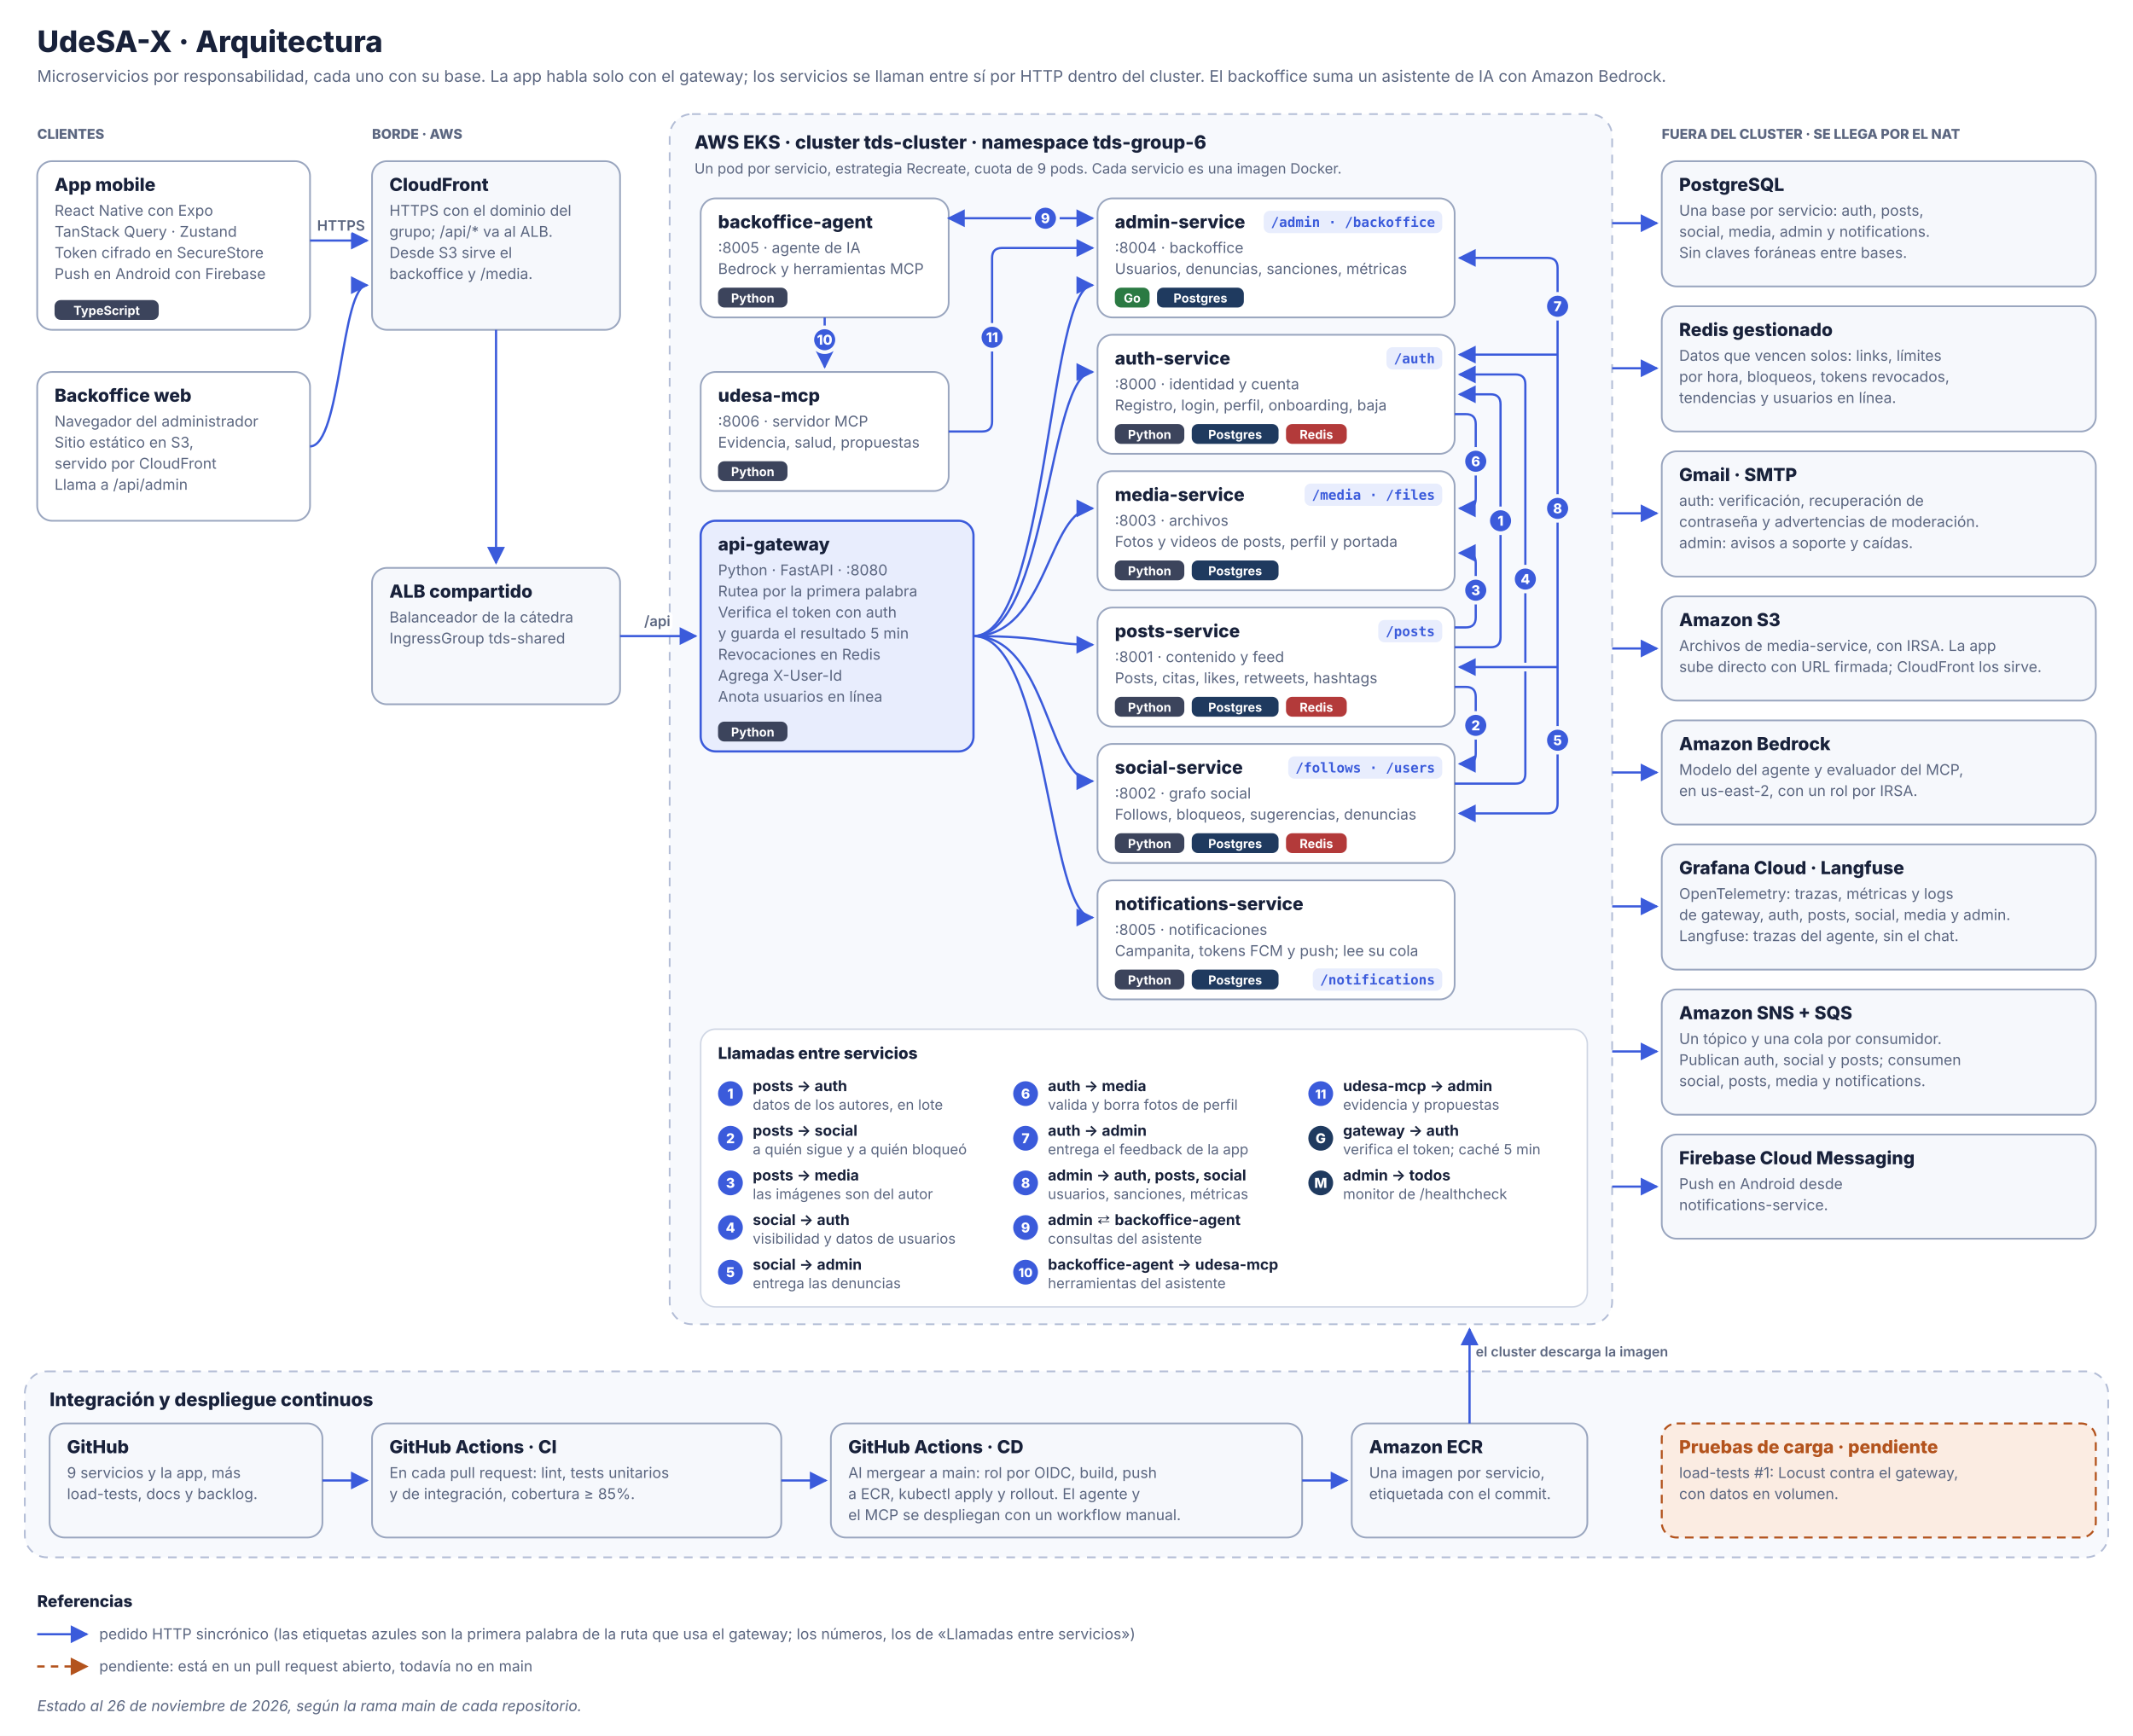
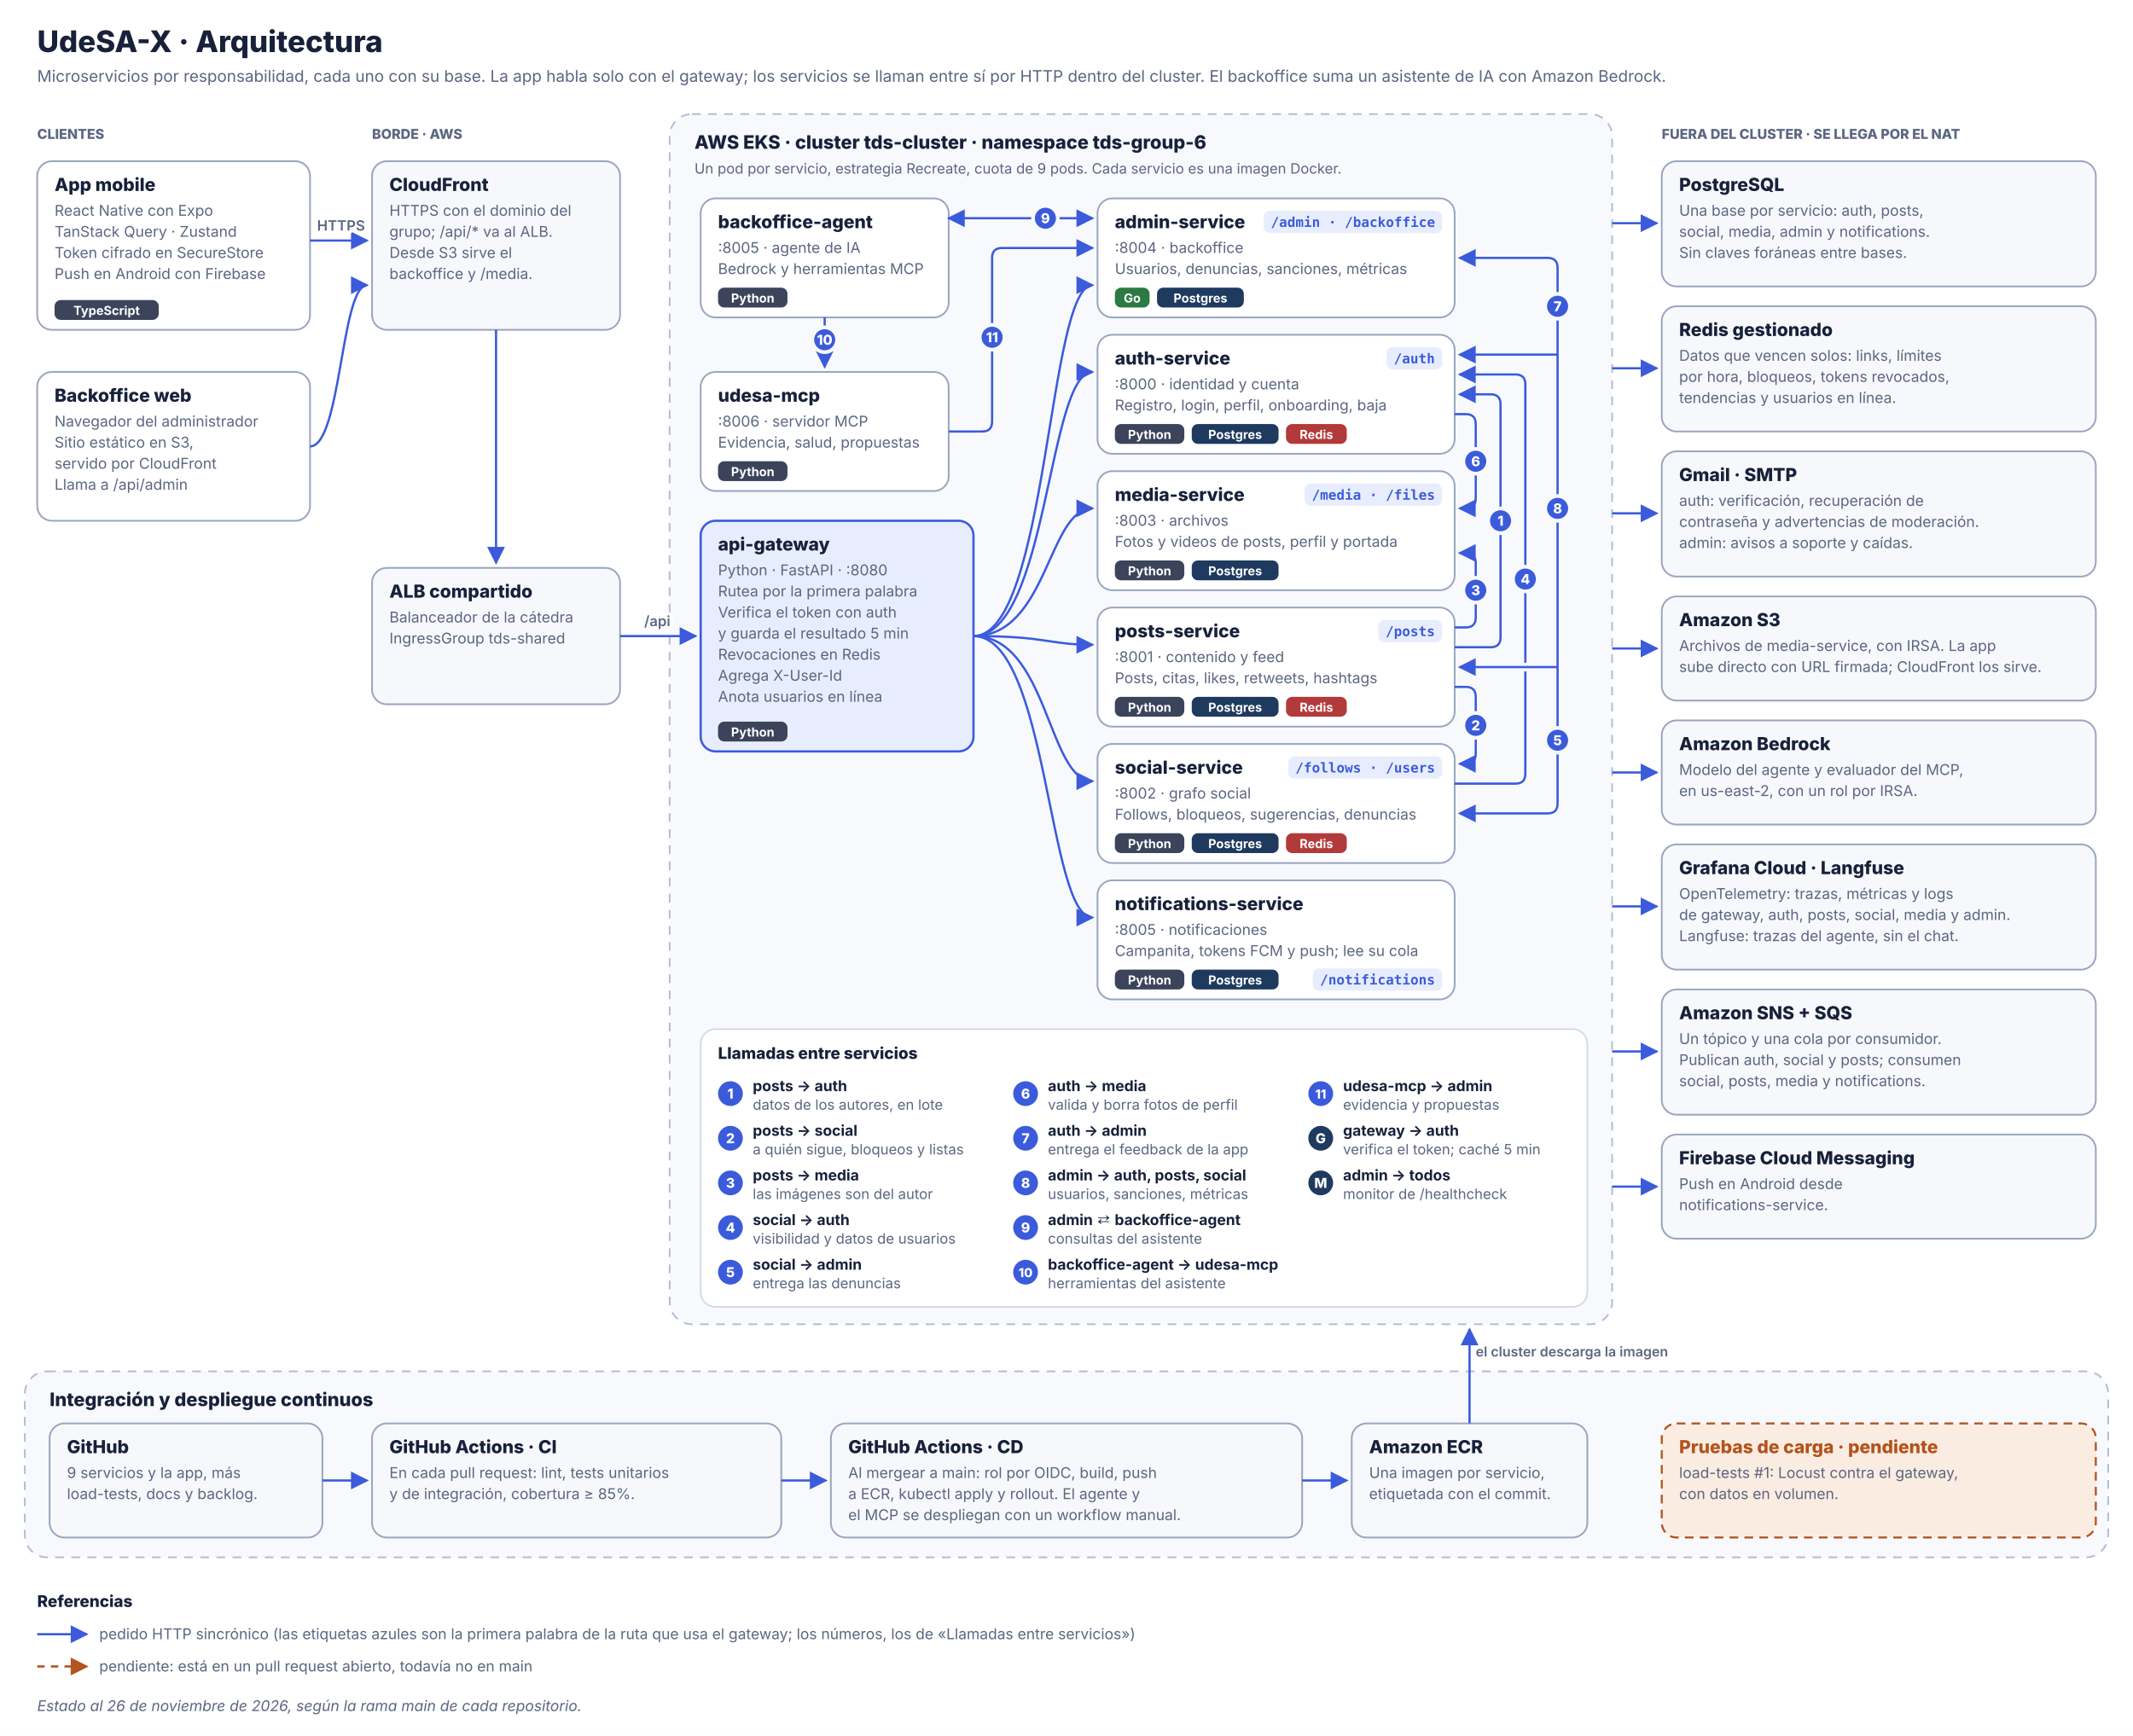
<svg xmlns="http://www.w3.org/2000/svg" viewBox="0 0 1720 1400" width="1720" height="1400">
  <rect width="1720" height="1400" fill="#fff" />
  <defs>
    <marker id="a" viewBox="0 0 10 10" refX="9" refY="5" markerWidth="8" markerHeight="8" orient="auto-start-reverse">
      <path d="M0,0 L10,5 L0,10 z" fill="#3b5bdb" />
    </marker>
    <marker id="aw" viewBox="0 0 10 10" refX="9" refY="5" markerWidth="8" markerHeight="8" orient="auto-start-reverse">
      <path d="M0,0 L10,5 L0,10 z" fill="#b3531d" />
    </marker>
  </defs>
  <text x="30" y="42" font-family="Inter, Segoe UI, Helvetica, Arial, sans-serif" font-size="24" fill="#18213a" font-weight="800" text-anchor="start">UdeSA-X · Arquitectura</text>
  <text x="30" y="66" font-family="Inter, Segoe UI, Helvetica, Arial, sans-serif" font-size="13" fill="#5b6680" font-weight="400" text-anchor="start">Microservicios por responsabilidad, cada uno con su base. La app habla solo con el gateway; los servicios se llaman entre sí por HTTP dentro del cluster. El backoffice suma un asistente de IA con Amazon Bedrock.</text>
  <text x="30" y="112" font-family="Inter, Segoe UI, Helvetica, Arial, sans-serif" font-size="11" fill="#5b6680" font-weight="800" text-anchor="start">CLIENTES</text>
  <rect x="30" y="130" width="220" height="136" rx="12" fill="#fff" stroke="#9aa6bf" stroke-width="1.4" />
  <text x="44" y="154" font-family="Inter, Segoe UI, Helvetica, Arial, sans-serif" font-size="14.5" fill="#18213a" font-weight="800" text-anchor="start">App mobile</text>
  <text x="44" y="174" font-family="Inter, Segoe UI, Helvetica, Arial, sans-serif" font-size="12" fill="#5b6680" font-weight="400" text-anchor="start">React Native con Expo</text>
  <text x="44" y="191" font-family="Inter, Segoe UI, Helvetica, Arial, sans-serif" font-size="12" fill="#5b6680" font-weight="400" text-anchor="start">TanStack Query · Zustand</text>
  <text x="44" y="208" font-family="Inter, Segoe UI, Helvetica, Arial, sans-serif" font-size="12" fill="#5b6680" font-weight="400" text-anchor="start">Token cifrado en SecureStore</text>
  <text x="44" y="225" font-family="Inter, Segoe UI, Helvetica, Arial, sans-serif" font-size="12" fill="#5b6680" font-weight="400" text-anchor="start">Push en Android con Firebase</text>
  <rect x="44" y="242" width="84" height="16" rx="5" fill="#3c445c" />
  <text x="86" y="254" font-family="Inter, Segoe UI, Helvetica, Arial, sans-serif" font-size="10" fill="#fff" font-weight="700" text-anchor="middle">TypeScript</text>
  <rect x="30" y="300" width="220" height="120" rx="12" fill="#fff" stroke="#9aa6bf" stroke-width="1.4" />
  <text x="44" y="324" font-family="Inter, Segoe UI, Helvetica, Arial, sans-serif" font-size="14.5" fill="#18213a" font-weight="800" text-anchor="start">Backoffice web</text>
  <text x="44" y="344" font-family="Inter, Segoe UI, Helvetica, Arial, sans-serif" font-size="12" fill="#5b6680" font-weight="400" text-anchor="start">Navegador del administrador</text>
  <text x="44" y="361" font-family="Inter, Segoe UI, Helvetica, Arial, sans-serif" font-size="12" fill="#5b6680" font-weight="400" text-anchor="start">Sitio estático en S3,</text>
  <text x="44" y="378" font-family="Inter, Segoe UI, Helvetica, Arial, sans-serif" font-size="12" fill="#5b6680" font-weight="400" text-anchor="start">servido por CloudFront</text>
  <text x="44" y="395" font-family="Inter, Segoe UI, Helvetica, Arial, sans-serif" font-size="12" fill="#5b6680" font-weight="400" text-anchor="start">Llama a /api/admin</text>
  <text x="300" y="112" font-family="Inter, Segoe UI, Helvetica, Arial, sans-serif" font-size="11" fill="#5b6680" font-weight="800" text-anchor="start">BORDE · AWS</text>
  <rect x="300" y="130" width="200" height="136" rx="12" fill="#f6f8fc" stroke="#9aa6bf" stroke-width="1.4" />
  <text x="314" y="154" font-family="Inter, Segoe UI, Helvetica, Arial, sans-serif" font-size="14.5" fill="#18213a" font-weight="800" text-anchor="start">CloudFront</text>
  <text x="314" y="174" font-family="Inter, Segoe UI, Helvetica, Arial, sans-serif" font-size="12" fill="#5b6680" font-weight="400" text-anchor="start">HTTPS con el dominio del</text>
  <text x="314" y="191" font-family="Inter, Segoe UI, Helvetica, Arial, sans-serif" font-size="12" fill="#5b6680" font-weight="400" text-anchor="start">grupo; /api/* va al ALB.</text>
  <text x="314" y="208" font-family="Inter, Segoe UI, Helvetica, Arial, sans-serif" font-size="12" fill="#5b6680" font-weight="400" text-anchor="start">Desde S3 sirve el</text>
  <text x="314" y="225" font-family="Inter, Segoe UI, Helvetica, Arial, sans-serif" font-size="12" fill="#5b6680" font-weight="400" text-anchor="start">backoffice y /media.</text>
  <rect x="300" y="458" width="200" height="110" rx="12" fill="#f6f8fc" stroke="#9aa6bf" stroke-width="1.4" />
  <text x="314" y="482" font-family="Inter, Segoe UI, Helvetica, Arial, sans-serif" font-size="14.5" fill="#18213a" font-weight="800" text-anchor="start">ALB compartido</text>
  <text x="314" y="502" font-family="Inter, Segoe UI, Helvetica, Arial, sans-serif" font-size="12" fill="#5b6680" font-weight="400" text-anchor="start">Balanceador de la cátedra</text>
  <text x="314" y="519" font-family="Inter, Segoe UI, Helvetica, Arial, sans-serif" font-size="12" fill="#5b6680" font-weight="400" text-anchor="start">IngressGroup tds-shared</text>
  <path d="M250,194 L296,194" fill="none" stroke="#3b5bdb" stroke-width="1.8" marker-end="url(#a)" />
  <text x="275" y="186" font-family="Inter, Segoe UI, Helvetica, Arial, sans-serif" font-size="11.5" fill="#5b6680" font-weight="600" text-anchor="middle" paint-order="stroke" stroke="#ffffff" stroke-width="5" stroke-linejoin="round">HTTPS</text>
  <path d="M250,360 C275,360 275,230 296,230" fill="none" stroke="#3b5bdb" stroke-width="1.8" marker-end="url(#a)" />
  <path d="M400,266 L400,454" fill="none" stroke="#3b5bdb" stroke-width="1.8" marker-end="url(#a)" />
  <rect x="540" y="92" width="760" height="976" rx="18" fill="#f7f9fd" stroke="#b3bdd6" stroke-width="1.4" stroke-dasharray="7 6" />
  <text x="560" y="120" font-family="Inter, Segoe UI, Helvetica, Arial, sans-serif" font-size="15" fill="#18213a" font-weight="800" text-anchor="start">AWS EKS · cluster tds-cluster · namespace tds-group-6</text>
  <text x="560" y="140" font-family="Inter, Segoe UI, Helvetica, Arial, sans-serif" font-size="11.5" fill="#5b6680" font-weight="400" text-anchor="start">Un pod por servicio, estrategia Recreate, cuota de 9 pods. Cada servicio es una imagen Docker.</text>
  <rect x="565" y="160" width="200" height="96" rx="12" fill="#fff" stroke="#9aa6bf" stroke-width="1.4" />
  <text x="579" y="184" font-family="Inter, Segoe UI, Helvetica, Arial, sans-serif" font-size="14.5" fill="#18213a" font-weight="800" text-anchor="start">backoffice-agent</text>
  <text x="579" y="204" font-family="Inter, Segoe UI, Helvetica, Arial, sans-serif" font-size="12" fill="#5b6680" font-weight="400" text-anchor="start">:8005 · agente de IA</text>
  <text x="579" y="221" font-family="Inter, Segoe UI, Helvetica, Arial, sans-serif" font-size="12" fill="#5b6680" font-weight="400" text-anchor="start">Bedrock y herramientas MCP</text>
  <rect x="579" y="232" width="56" height="16" rx="5" fill="#3c445c" />
  <text x="607" y="244" font-family="Inter, Segoe UI, Helvetica, Arial, sans-serif" font-size="10" fill="#fff" font-weight="700" text-anchor="middle">Python</text>
  <rect x="565" y="300" width="200" height="96" rx="12" fill="#fff" stroke="#9aa6bf" stroke-width="1.4" />
  <text x="579" y="324" font-family="Inter, Segoe UI, Helvetica, Arial, sans-serif" font-size="14.5" fill="#18213a" font-weight="800" text-anchor="start">udesa-mcp</text>
  <text x="579" y="344" font-family="Inter, Segoe UI, Helvetica, Arial, sans-serif" font-size="12" fill="#5b6680" font-weight="400" text-anchor="start">:8006 · servidor MCP</text>
  <text x="579" y="361" font-family="Inter, Segoe UI, Helvetica, Arial, sans-serif" font-size="12" fill="#5b6680" font-weight="400" text-anchor="start">Evidencia, salud, propuestas</text>
  <rect x="579" y="372" width="56" height="16" rx="5" fill="#3c445c" />
  <text x="607" y="384" font-family="Inter, Segoe UI, Helvetica, Arial, sans-serif" font-size="10" fill="#fff" font-weight="700" text-anchor="middle">Python</text>
  <rect x="565" y="420" width="220" height="186" rx="12" fill="#e8edfd" stroke="#3b5bdb" stroke-width="1.8" />
  <text x="579" y="444" font-family="Inter, Segoe UI, Helvetica, Arial, sans-serif" font-size="14.5" fill="#18213a" font-weight="800" text-anchor="start">api-gateway</text>
  <text x="579" y="464" font-family="Inter, Segoe UI, Helvetica, Arial, sans-serif" font-size="12" fill="#5b6680" font-weight="400" text-anchor="start">Python · FastAPI · :8080</text>
  <text x="579" y="481" font-family="Inter, Segoe UI, Helvetica, Arial, sans-serif" font-size="12" fill="#5b6680" font-weight="400" text-anchor="start">Rutea por la primera palabra</text>
  <text x="579" y="498" font-family="Inter, Segoe UI, Helvetica, Arial, sans-serif" font-size="12" fill="#5b6680" font-weight="400" text-anchor="start">Verifica el token con auth</text>
  <text x="579" y="515" font-family="Inter, Segoe UI, Helvetica, Arial, sans-serif" font-size="12" fill="#5b6680" font-weight="400" text-anchor="start">y guarda el resultado 5 min</text>
  <text x="579" y="532" font-family="Inter, Segoe UI, Helvetica, Arial, sans-serif" font-size="12" fill="#5b6680" font-weight="400" text-anchor="start">Revocaciones en Redis</text>
  <text x="579" y="549" font-family="Inter, Segoe UI, Helvetica, Arial, sans-serif" font-size="12" fill="#5b6680" font-weight="400" text-anchor="start">Agrega X-User-Id</text>
  <text x="579" y="566" font-family="Inter, Segoe UI, Helvetica, Arial, sans-serif" font-size="12" fill="#5b6680" font-weight="400" text-anchor="start">Anota usuarios en línea</text>
  <rect x="579" y="582" width="56" height="16" rx="5" fill="#3c445c" />
  <text x="607" y="594" font-family="Inter, Segoe UI, Helvetica, Arial, sans-serif" font-size="10" fill="#fff" font-weight="700" text-anchor="middle">Python</text>
  <path d="M500,513 L561,513" fill="none" stroke="#3b5bdb" stroke-width="1.8" marker-end="url(#a)" />
  <text x="530" y="505" font-family="Inter, Segoe UI, Helvetica, Arial, sans-serif" font-size="11.5" fill="#5b6680" font-weight="600" text-anchor="middle" paint-order="stroke" stroke="#ffffff" stroke-width="5" stroke-linejoin="round">/api</text>
  <rect x="885" y="160" width="288" height="96" rx="12" fill="#fff" stroke="#9aa6bf" stroke-width="1.4" />
  <rect x="1019" y="170" width="144" height="18" rx="5" fill="#e8edfd" />
  <text x="1091" y="183" font-family="JetBrains Mono, Menlo, Consolas, monospace" font-size="11" fill="#3b5bdb" font-weight="700" text-anchor="middle">/admin · /backoffice</text>
  <text x="899" y="184" font-family="Inter, Segoe UI, Helvetica, Arial, sans-serif" font-size="14.5" fill="#18213a" font-weight="800" text-anchor="start">admin-service</text>
  <text x="899" y="204" font-family="Inter, Segoe UI, Helvetica, Arial, sans-serif" font-size="12" fill="#5b6680" font-weight="400" text-anchor="start">:8004 · backoffice</text>
  <text x="899" y="221" font-family="Inter, Segoe UI, Helvetica, Arial, sans-serif" font-size="12" fill="#5b6680" font-weight="400" text-anchor="start">Usuarios, denuncias, sanciones, métricas</text>
  <rect x="899" y="232" width="28" height="16" rx="5" fill="#2b7a43" />
  <text x="913" y="244" font-family="Inter, Segoe UI, Helvetica, Arial, sans-serif" font-size="10" fill="#fff" font-weight="700" text-anchor="middle">Go</text>
  <rect x="933" y="232" width="70" height="16" rx="5" fill="#1f3a5f" />
  <text x="968" y="244" font-family="Inter, Segoe UI, Helvetica, Arial, sans-serif" font-size="10" fill="#fff" font-weight="700" text-anchor="middle">Postgres</text>
  <rect x="885" y="270" width="288" height="96" rx="12" fill="#fff" stroke="#9aa6bf" stroke-width="1.4" />
  <rect x="1118" y="280" width="45" height="18" rx="5" fill="#e8edfd" />
  <text x="1140.5" y="293" font-family="JetBrains Mono, Menlo, Consolas, monospace" font-size="11" fill="#3b5bdb" font-weight="700" text-anchor="middle">/auth</text>
  <text x="899" y="294" font-family="Inter, Segoe UI, Helvetica, Arial, sans-serif" font-size="14.5" fill="#18213a" font-weight="800" text-anchor="start">auth-service</text>
  <text x="899" y="314" font-family="Inter, Segoe UI, Helvetica, Arial, sans-serif" font-size="12" fill="#5b6680" font-weight="400" text-anchor="start">:8000 · identidad y cuenta</text>
  <text x="899" y="331" font-family="Inter, Segoe UI, Helvetica, Arial, sans-serif" font-size="12" fill="#5b6680" font-weight="400" text-anchor="start">Registro, login, perfil, onboarding, baja</text>
  <rect x="899" y="342" width="56" height="16" rx="5" fill="#3c445c" />
  <text x="927" y="354" font-family="Inter, Segoe UI, Helvetica, Arial, sans-serif" font-size="10" fill="#fff" font-weight="700" text-anchor="middle">Python</text>
  <rect x="961" y="342" width="70" height="16" rx="5" fill="#1f3a5f" />
  <text x="996" y="354" font-family="Inter, Segoe UI, Helvetica, Arial, sans-serif" font-size="10" fill="#fff" font-weight="700" text-anchor="middle">Postgres</text>
  <rect x="1037" y="342" width="49" height="16" rx="5" fill="#b33a3a" />
  <text x="1061.5" y="354" font-family="Inter, Segoe UI, Helvetica, Arial, sans-serif" font-size="10" fill="#fff" font-weight="700" text-anchor="middle">Redis</text>
  <rect x="885" y="380" width="288" height="96" rx="12" fill="#fff" stroke="#9aa6bf" stroke-width="1.4" />
  <rect x="1052" y="390" width="111" height="18" rx="5" fill="#e8edfd" />
  <text x="1107.5" y="403" font-family="JetBrains Mono, Menlo, Consolas, monospace" font-size="11" fill="#3b5bdb" font-weight="700" text-anchor="middle">/media · /files</text>
  <text x="899" y="404" font-family="Inter, Segoe UI, Helvetica, Arial, sans-serif" font-size="14.5" fill="#18213a" font-weight="800" text-anchor="start">media-service</text>
  <text x="899" y="424" font-family="Inter, Segoe UI, Helvetica, Arial, sans-serif" font-size="12" fill="#5b6680" font-weight="400" text-anchor="start">:8003 · archivos</text>
  <text x="899" y="441" font-family="Inter, Segoe UI, Helvetica, Arial, sans-serif" font-size="12" fill="#5b6680" font-weight="400" text-anchor="start">Fotos y videos de posts, perfil y portada</text>
  <rect x="899" y="452" width="56" height="16" rx="5" fill="#3c445c" />
  <text x="927" y="464" font-family="Inter, Segoe UI, Helvetica, Arial, sans-serif" font-size="10" fill="#fff" font-weight="700" text-anchor="middle">Python</text>
  <rect x="961" y="452" width="70" height="16" rx="5" fill="#1f3a5f" />
  <text x="996" y="464" font-family="Inter, Segoe UI, Helvetica, Arial, sans-serif" font-size="10" fill="#fff" font-weight="700" text-anchor="middle">Postgres</text>
  <rect x="885" y="490" width="288" height="96" rx="12" fill="#fff" stroke="#9aa6bf" stroke-width="1.4" />
  <rect x="1111.4" y="500" width="51.6" height="18" rx="5" fill="#e8edfd" />
  <text x="1137.2" y="513" font-family="JetBrains Mono, Menlo, Consolas, monospace" font-size="11" fill="#3b5bdb" font-weight="700" text-anchor="middle">/posts</text>
  <text x="899" y="514" font-family="Inter, Segoe UI, Helvetica, Arial, sans-serif" font-size="14.5" fill="#18213a" font-weight="800" text-anchor="start">posts-service</text>
  <text x="899" y="534" font-family="Inter, Segoe UI, Helvetica, Arial, sans-serif" font-size="12" fill="#5b6680" font-weight="400" text-anchor="start">:8001 · contenido y feed</text>
  <text x="899" y="551" font-family="Inter, Segoe UI, Helvetica, Arial, sans-serif" font-size="12" fill="#5b6680" font-weight="400" text-anchor="start">Posts, citas, likes, retweets, hashtags</text>
  <rect x="899" y="562" width="56" height="16" rx="5" fill="#3c445c" />
  <text x="927" y="574" font-family="Inter, Segoe UI, Helvetica, Arial, sans-serif" font-size="10" fill="#fff" font-weight="700" text-anchor="middle">Python</text>
  <rect x="961" y="562" width="70" height="16" rx="5" fill="#1f3a5f" />
  <text x="996" y="574" font-family="Inter, Segoe UI, Helvetica, Arial, sans-serif" font-size="10" fill="#fff" font-weight="700" text-anchor="middle">Postgres</text>
  <rect x="1037" y="562" width="49" height="16" rx="5" fill="#b33a3a" />
  <text x="1061.5" y="574" font-family="Inter, Segoe UI, Helvetica, Arial, sans-serif" font-size="10" fill="#fff" font-weight="700" text-anchor="middle">Redis</text>
  <rect x="885" y="600" width="288" height="96" rx="12" fill="#fff" stroke="#9aa6bf" stroke-width="1.4" />
  <rect x="1038.8" y="610" width="124.2" height="18" rx="5" fill="#e8edfd" />
  <text x="1100.9" y="623" font-family="JetBrains Mono, Menlo, Consolas, monospace" font-size="11" fill="#3b5bdb" font-weight="700" text-anchor="middle">/follows · /users</text>
  <text x="899" y="624" font-family="Inter, Segoe UI, Helvetica, Arial, sans-serif" font-size="14.5" fill="#18213a" font-weight="800" text-anchor="start">social-service</text>
  <text x="899" y="644" font-family="Inter, Segoe UI, Helvetica, Arial, sans-serif" font-size="12" fill="#5b6680" font-weight="400" text-anchor="start">:8002 · grafo social</text>
  <text x="899" y="661" font-family="Inter, Segoe UI, Helvetica, Arial, sans-serif" font-size="12" fill="#5b6680" font-weight="400" text-anchor="start">Follows, bloqueos, sugerencias, denuncias</text>
  <rect x="899" y="672" width="56" height="16" rx="5" fill="#3c445c" />
  <text x="927" y="684" font-family="Inter, Segoe UI, Helvetica, Arial, sans-serif" font-size="10" fill="#fff" font-weight="700" text-anchor="middle">Python</text>
  <rect x="961" y="672" width="70" height="16" rx="5" fill="#1f3a5f" />
  <text x="996" y="684" font-family="Inter, Segoe UI, Helvetica, Arial, sans-serif" font-size="10" fill="#fff" font-weight="700" text-anchor="middle">Postgres</text>
  <rect x="1037" y="672" width="49" height="16" rx="5" fill="#b33a3a" />
  <text x="1061.5" y="684" font-family="Inter, Segoe UI, Helvetica, Arial, sans-serif" font-size="10" fill="#fff" font-weight="700" text-anchor="middle">Redis</text>
  <rect x="885" y="710" width="288" height="96" rx="12" fill="#fff" stroke="#9aa6bf" stroke-width="1.4" />
  <text x="899" y="734" font-family="Inter, Segoe UI, Helvetica, Arial, sans-serif" font-size="14.5" fill="#18213a" font-weight="800" text-anchor="start">notifications-service</text>
  <text x="899" y="754" font-family="Inter, Segoe UI, Helvetica, Arial, sans-serif" font-size="12" fill="#5b6680" font-weight="400" text-anchor="start">:8005 · notificaciones</text>
  <text x="899" y="771" font-family="Inter, Segoe UI, Helvetica, Arial, sans-serif" font-size="12" fill="#5b6680" font-weight="400" text-anchor="start">Campanita, tokens FCM y push; lee su cola</text>
  <rect x="899" y="782" width="56" height="16" rx="5" fill="#3c445c" />
  <text x="927" y="794" font-family="Inter, Segoe UI, Helvetica, Arial, sans-serif" font-size="10" fill="#fff" font-weight="700" text-anchor="middle">Python</text>
  <rect x="961" y="782" width="70" height="16" rx="5" fill="#1f3a5f" />
  <text x="996" y="794" font-family="Inter, Segoe UI, Helvetica, Arial, sans-serif" font-size="10" fill="#fff" font-weight="700" text-anchor="middle">Postgres</text>
  <rect x="1058.6" y="781" width="104.4" height="18" rx="5" fill="#e8edfd" />
  <text x="1110.8" y="794" font-family="JetBrains Mono, Menlo, Consolas, monospace" font-size="11" fill="#3b5bdb" font-weight="700" text-anchor="middle">/notifications</text>
  <path d="M785,513 C845,513 845,230 881,230" fill="none" stroke="#3b5bdb" stroke-width="1.8" marker-end="url(#a)" />
  <path d="M785,513 C845,513 845,300 881,300" fill="none" stroke="#3b5bdb" stroke-width="1.8" marker-end="url(#a)" />
  <path d="M785,513 C845,513 845,410 881,410" fill="none" stroke="#3b5bdb" stroke-width="1.8" marker-end="url(#a)" />
  <path d="M785,513 C845,513 845,520 881,520" fill="none" stroke="#3b5bdb" stroke-width="1.8" marker-end="url(#a)" />
  <path d="M785,513 C845,513 845,630 881,630" fill="none" stroke="#3b5bdb" stroke-width="1.8" marker-end="url(#a)" />
  <path d="M785,513 C845,513 845,740 881,740" fill="none" stroke="#3b5bdb" stroke-width="1.8" marker-end="url(#a)" />
  <path d="M765,176 L881,176" fill="none" stroke="#3b5bdb" stroke-width="1.8" marker-start="url(#a)" marker-end="url(#a)" />
  <circle cx="843" cy="176" r="10" fill="#3b5bdb" stroke="#f7f9fd" stroke-width="3" />
  <text x="843" y="180" font-family="Inter, Segoe UI, Helvetica, Arial, sans-serif" font-size="11" fill="#fff" font-weight="800" text-anchor="middle">9</text>
  <path d="M665,256 L665,296" fill="none" stroke="#3b5bdb" stroke-width="1.8" marker-end="url(#a)" />
  <circle cx="665" cy="274" r="10" fill="#3b5bdb" stroke="#f7f9fd" stroke-width="3" />
  <text x="665" y="278" font-family="Inter, Segoe UI, Helvetica, Arial, sans-serif" font-size="11" fill="#fff" font-weight="800" text-anchor="middle">10</text>
  <path d="M765,348 L792,348 Q800,348 800,340 L800,208 Q800,200 808,200 L881,200" fill="none" stroke="#3b5bdb" stroke-width="1.8" marker-end="url(#a)" />
  <circle cx="800" cy="272" r="10" fill="#3b5bdb" stroke="#f7f9fd" stroke-width="3" />
  <text x="800" y="276" font-family="Inter, Segoe UI, Helvetica, Arial, sans-serif" font-size="11" fill="#fff" font-weight="800" text-anchor="middle">11</text>
  <path d="M1173,334 L1182,334 Q1190,334 1190,342 L1190,402 Q1190,410 1182,410 L1177,410" fill="none" stroke="#3b5bdb" stroke-width="1.8" marker-end="url(#a)" />
  <path d="M1173,506 L1182,506 Q1190,506 1190,498 L1190,454 Q1190,446 1182,446 L1177,446" fill="none" stroke="#3b5bdb" stroke-width="1.8" marker-end="url(#a)" />
  <path d="M1173,554 L1182,554 Q1190,554 1190,562 L1190,608 Q1190,616 1182,616 L1177,616" fill="none" stroke="#3b5bdb" stroke-width="1.8" marker-end="url(#a)" />
  <path d="M1173,522 L1202,522 Q1210,522 1210,514 L1210,326 Q1210,318 1202,318 L1177,318" fill="none" stroke="#3b5bdb" stroke-width="1.8" marker-end="url(#a)" />
  <path d="M1173,632 L1222,632 Q1230,632 1230,624 L1230,310 Q1230,302 1222,302 L1177,302" fill="none" stroke="#3b5bdb" stroke-width="1.8" marker-end="url(#a)" />
  <path d="M1177,208 L1248,208 Q1256,208 1256,216 L1256,648 Q1256,656 1248,656 L1177,656" fill="none" stroke="#3b5bdb" stroke-width="1.8" marker-start="url(#a)" marker-end="url(#a)" />
  <path d="M1256,286 L1177,286" fill="none" stroke="#3b5bdb" stroke-width="1.8" marker-end="url(#a)" />
  <path d="M1237,538 L1223,538" fill="none" stroke="#f7f9fd" stroke-width="7" />
  <path d="M1256,538 L1177,538" fill="none" stroke="#3b5bdb" stroke-width="1.8" marker-end="url(#a)" />
  <circle cx="1190" cy="372" r="10" fill="#3b5bdb" stroke="#f7f9fd" stroke-width="3" />
  <text x="1190" y="376" font-family="Inter, Segoe UI, Helvetica, Arial, sans-serif" font-size="11" fill="#fff" font-weight="800" text-anchor="middle">6</text>
  <circle cx="1190" cy="476" r="10" fill="#3b5bdb" stroke="#f7f9fd" stroke-width="3" />
  <text x="1190" y="480" font-family="Inter, Segoe UI, Helvetica, Arial, sans-serif" font-size="11" fill="#fff" font-weight="800" text-anchor="middle">3</text>
  <circle cx="1190" cy="585" r="10" fill="#3b5bdb" stroke="#f7f9fd" stroke-width="3" />
  <text x="1190" y="589" font-family="Inter, Segoe UI, Helvetica, Arial, sans-serif" font-size="11" fill="#fff" font-weight="800" text-anchor="middle">2</text>
  <circle cx="1210" cy="420" r="10" fill="#3b5bdb" stroke="#f7f9fd" stroke-width="3" />
  <text x="1210" y="424" font-family="Inter, Segoe UI, Helvetica, Arial, sans-serif" font-size="11" fill="#fff" font-weight="800" text-anchor="middle">1</text>
  <circle cx="1230" cy="467" r="10" fill="#3b5bdb" stroke="#f7f9fd" stroke-width="3" />
  <text x="1230" y="471" font-family="Inter, Segoe UI, Helvetica, Arial, sans-serif" font-size="11" fill="#fff" font-weight="800" text-anchor="middle">4</text>
  <circle cx="1256" cy="247" r="10" fill="#3b5bdb" stroke="#f7f9fd" stroke-width="3" />
  <text x="1256" y="251" font-family="Inter, Segoe UI, Helvetica, Arial, sans-serif" font-size="11" fill="#fff" font-weight="800" text-anchor="middle">7</text>
  <circle cx="1256" cy="410" r="10" fill="#3b5bdb" stroke="#f7f9fd" stroke-width="3" />
  <text x="1256" y="414" font-family="Inter, Segoe UI, Helvetica, Arial, sans-serif" font-size="11" fill="#fff" font-weight="800" text-anchor="middle">8</text>
  <circle cx="1256" cy="597" r="10" fill="#3b5bdb" stroke="#f7f9fd" stroke-width="3" />
  <text x="1256" y="601" font-family="Inter, Segoe UI, Helvetica, Arial, sans-serif" font-size="11" fill="#fff" font-weight="800" text-anchor="middle">5</text>
  <rect x="565" y="830" width="715" height="224" rx="12" fill="#fff" stroke="#cfd6e4" stroke-width="1.2" />
  <text x="579" y="854" font-family="Inter, Segoe UI, Helvetica, Arial, sans-serif" font-size="13" fill="#18213a" font-weight="800" text-anchor="start">Llamadas entre servicios</text>
  <circle cx="589" cy="882" r="10" fill="#3b5bdb" />
  <text x="589" y="886" font-family="Inter, Segoe UI, Helvetica, Arial, sans-serif" font-size="11" fill="#fff" font-weight="800" text-anchor="middle">1</text>
  <text x="607" y="880" font-family="Inter, Segoe UI, Helvetica, Arial, sans-serif" font-size="12" fill="#18213a" font-weight="700" text-anchor="start">posts → auth</text>
  <text x="607" y="895" font-family="Inter, Segoe UI, Helvetica, Arial, sans-serif" font-size="11.5" fill="#5b6680" font-weight="400" text-anchor="start">datos de los autores, en lote</text>
  <circle cx="589" cy="918" r="10" fill="#3b5bdb" />
  <text x="589" y="922" font-family="Inter, Segoe UI, Helvetica, Arial, sans-serif" font-size="11" fill="#fff" font-weight="800" text-anchor="middle">2</text>
  <text x="607" y="916" font-family="Inter, Segoe UI, Helvetica, Arial, sans-serif" font-size="12" fill="#18213a" font-weight="700" text-anchor="start">posts → social</text>
-   <text x="607" y="931" font-family="Inter, Segoe UI, Helvetica, Arial, sans-serif" font-size="11.5" fill="#5b6680" font-weight="400" text-anchor="start">a quién sigue y a quién bloqueó</text>
+   <text x="607" y="931" font-family="Inter, Segoe UI, Helvetica, Arial, sans-serif" font-size="11.5" fill="#5b6680" font-weight="400" text-anchor="start">a quién sigue, bloqueos y listas</text>
  <circle cx="589" cy="954" r="10" fill="#3b5bdb" />
  <text x="589" y="958" font-family="Inter, Segoe UI, Helvetica, Arial, sans-serif" font-size="11" fill="#fff" font-weight="800" text-anchor="middle">3</text>
  <text x="607" y="952" font-family="Inter, Segoe UI, Helvetica, Arial, sans-serif" font-size="12" fill="#18213a" font-weight="700" text-anchor="start">posts → media</text>
  <text x="607" y="967" font-family="Inter, Segoe UI, Helvetica, Arial, sans-serif" font-size="11.5" fill="#5b6680" font-weight="400" text-anchor="start">las imágenes son del autor</text>
  <circle cx="589" cy="990" r="10" fill="#3b5bdb" />
  <text x="589" y="994" font-family="Inter, Segoe UI, Helvetica, Arial, sans-serif" font-size="11" fill="#fff" font-weight="800" text-anchor="middle">4</text>
  <text x="607" y="988" font-family="Inter, Segoe UI, Helvetica, Arial, sans-serif" font-size="12" fill="#18213a" font-weight="700" text-anchor="start">social → auth</text>
  <text x="607" y="1003" font-family="Inter, Segoe UI, Helvetica, Arial, sans-serif" font-size="11.5" fill="#5b6680" font-weight="400" text-anchor="start">visibilidad y datos de usuarios</text>
  <circle cx="589" cy="1026" r="10" fill="#3b5bdb" />
  <text x="589" y="1030" font-family="Inter, Segoe UI, Helvetica, Arial, sans-serif" font-size="11" fill="#fff" font-weight="800" text-anchor="middle">5</text>
  <text x="607" y="1024" font-family="Inter, Segoe UI, Helvetica, Arial, sans-serif" font-size="12" fill="#18213a" font-weight="700" text-anchor="start">social → admin</text>
  <text x="607" y="1039" font-family="Inter, Segoe UI, Helvetica, Arial, sans-serif" font-size="11.5" fill="#5b6680" font-weight="400" text-anchor="start">entrega las denuncias</text>
  <circle cx="827" cy="882" r="10" fill="#3b5bdb" />
  <text x="827" y="886" font-family="Inter, Segoe UI, Helvetica, Arial, sans-serif" font-size="11" fill="#fff" font-weight="800" text-anchor="middle">6</text>
  <text x="845" y="880" font-family="Inter, Segoe UI, Helvetica, Arial, sans-serif" font-size="12" fill="#18213a" font-weight="700" text-anchor="start">auth → media</text>
  <text x="845" y="895" font-family="Inter, Segoe UI, Helvetica, Arial, sans-serif" font-size="11.5" fill="#5b6680" font-weight="400" text-anchor="start">valida y borra fotos de perfil</text>
  <circle cx="827" cy="918" r="10" fill="#3b5bdb" />
  <text x="827" y="922" font-family="Inter, Segoe UI, Helvetica, Arial, sans-serif" font-size="11" fill="#fff" font-weight="800" text-anchor="middle">7</text>
  <text x="845" y="916" font-family="Inter, Segoe UI, Helvetica, Arial, sans-serif" font-size="12" fill="#18213a" font-weight="700" text-anchor="start">auth → admin</text>
  <text x="845" y="931" font-family="Inter, Segoe UI, Helvetica, Arial, sans-serif" font-size="11.5" fill="#5b6680" font-weight="400" text-anchor="start">entrega el feedback de la app</text>
  <circle cx="827" cy="954" r="10" fill="#3b5bdb" />
  <text x="827" y="958" font-family="Inter, Segoe UI, Helvetica, Arial, sans-serif" font-size="11" fill="#fff" font-weight="800" text-anchor="middle">8</text>
  <text x="845" y="952" font-family="Inter, Segoe UI, Helvetica, Arial, sans-serif" font-size="12" fill="#18213a" font-weight="700" text-anchor="start">admin → auth, posts, social</text>
  <text x="845" y="967" font-family="Inter, Segoe UI, Helvetica, Arial, sans-serif" font-size="11.5" fill="#5b6680" font-weight="400" text-anchor="start">usuarios, sanciones, métricas</text>
  <circle cx="827" cy="990" r="10" fill="#3b5bdb" />
  <text x="827" y="994" font-family="Inter, Segoe UI, Helvetica, Arial, sans-serif" font-size="11" fill="#fff" font-weight="800" text-anchor="middle">9</text>
  <text x="845" y="988" font-family="Inter, Segoe UI, Helvetica, Arial, sans-serif" font-size="12" fill="#18213a" font-weight="700" text-anchor="start">admin ⇄ backoffice-agent</text>
  <text x="845" y="1003" font-family="Inter, Segoe UI, Helvetica, Arial, sans-serif" font-size="11.5" fill="#5b6680" font-weight="400" text-anchor="start">consultas del asistente</text>
  <circle cx="827" cy="1026" r="10" fill="#3b5bdb" />
  <text x="827" y="1030" font-family="Inter, Segoe UI, Helvetica, Arial, sans-serif" font-size="10" fill="#fff" font-weight="800" text-anchor="middle">10</text>
  <text x="845" y="1024" font-family="Inter, Segoe UI, Helvetica, Arial, sans-serif" font-size="12" fill="#18213a" font-weight="700" text-anchor="start">backoffice-agent → udesa-mcp</text>
  <text x="845" y="1039" font-family="Inter, Segoe UI, Helvetica, Arial, sans-serif" font-size="11.5" fill="#5b6680" font-weight="400" text-anchor="start">herramientas del asistente</text>
  <circle cx="1065" cy="882" r="10" fill="#3b5bdb" />
  <text x="1065" y="886" font-family="Inter, Segoe UI, Helvetica, Arial, sans-serif" font-size="10" fill="#fff" font-weight="800" text-anchor="middle">11</text>
  <text x="1083" y="880" font-family="Inter, Segoe UI, Helvetica, Arial, sans-serif" font-size="12" fill="#18213a" font-weight="700" text-anchor="start">udesa-mcp → admin</text>
  <text x="1083" y="895" font-family="Inter, Segoe UI, Helvetica, Arial, sans-serif" font-size="11.5" fill="#5b6680" font-weight="400" text-anchor="start">evidencia y propuestas</text>
  <circle cx="1065" cy="918" r="10" fill="#1f3a5f" />
  <text x="1065" y="922" font-family="Inter, Segoe UI, Helvetica, Arial, sans-serif" font-size="11" fill="#fff" font-weight="800" text-anchor="middle">G</text>
  <text x="1083" y="916" font-family="Inter, Segoe UI, Helvetica, Arial, sans-serif" font-size="12" fill="#18213a" font-weight="700" text-anchor="start">gateway → auth</text>
  <text x="1083" y="931" font-family="Inter, Segoe UI, Helvetica, Arial, sans-serif" font-size="11.5" fill="#5b6680" font-weight="400" text-anchor="start">verifica el token; caché 5 min</text>
  <circle cx="1065" cy="954" r="10" fill="#1f3a5f" />
  <text x="1065" y="958" font-family="Inter, Segoe UI, Helvetica, Arial, sans-serif" font-size="11" fill="#fff" font-weight="800" text-anchor="middle">M</text>
  <text x="1083" y="952" font-family="Inter, Segoe UI, Helvetica, Arial, sans-serif" font-size="12" fill="#18213a" font-weight="700" text-anchor="start">admin → todos</text>
  <text x="1083" y="967" font-family="Inter, Segoe UI, Helvetica, Arial, sans-serif" font-size="11.5" fill="#5b6680" font-weight="400" text-anchor="start">monitor de /healthcheck</text>
  <text x="1340" y="112" font-family="Inter, Segoe UI, Helvetica, Arial, sans-serif" font-size="11" fill="#5b6680" font-weight="800" text-anchor="start">FUERA DEL CLUSTER · SE LLEGA POR EL NAT</text>
  <rect x="1340" y="130" width="350" height="101" rx="12" fill="#f6f8fc" stroke="#9aa6bf" stroke-width="1.4" />
  <text x="1354" y="154" font-family="Inter, Segoe UI, Helvetica, Arial, sans-serif" font-size="14.5" fill="#18213a" font-weight="800" text-anchor="start">PostgreSQL</text>
  <text x="1354" y="174" font-family="Inter, Segoe UI, Helvetica, Arial, sans-serif" font-size="12" fill="#5b6680" font-weight="400" text-anchor="start">Una base por servicio: auth, posts,</text>
  <text x="1354" y="191" font-family="Inter, Segoe UI, Helvetica, Arial, sans-serif" font-size="12" fill="#5b6680" font-weight="400" text-anchor="start">social, media, admin y notifications.</text>
  <text x="1354" y="208" font-family="Inter, Segoe UI, Helvetica, Arial, sans-serif" font-size="12" fill="#5b6680" font-weight="400" text-anchor="start">Sin claves foráneas entre bases.</text>
  <path d="M1300,180 L1336,180" fill="none" stroke="#3b5bdb" stroke-width="1.8" marker-end="url(#a)" />
  <rect x="1340" y="247" width="350" height="101" rx="12" fill="#f6f8fc" stroke="#9aa6bf" stroke-width="1.4" />
  <text x="1354" y="271" font-family="Inter, Segoe UI, Helvetica, Arial, sans-serif" font-size="14.5" fill="#18213a" font-weight="800" text-anchor="start">Redis gestionado</text>
  <text x="1354" y="291" font-family="Inter, Segoe UI, Helvetica, Arial, sans-serif" font-size="12" fill="#5b6680" font-weight="400" text-anchor="start">Datos que vencen solos: links, límites</text>
  <text x="1354" y="308" font-family="Inter, Segoe UI, Helvetica, Arial, sans-serif" font-size="12" fill="#5b6680" font-weight="400" text-anchor="start">por hora, bloqueos, tokens revocados,</text>
  <text x="1354" y="325" font-family="Inter, Segoe UI, Helvetica, Arial, sans-serif" font-size="12" fill="#5b6680" font-weight="400" text-anchor="start">tendencias y usuarios en línea.</text>
  <path d="M1300,297 L1336,297" fill="none" stroke="#3b5bdb" stroke-width="1.8" marker-end="url(#a)" />
  <rect x="1340" y="364" width="350" height="101" rx="12" fill="#f6f8fc" stroke="#9aa6bf" stroke-width="1.4" />
  <text x="1354" y="388" font-family="Inter, Segoe UI, Helvetica, Arial, sans-serif" font-size="14.5" fill="#18213a" font-weight="800" text-anchor="start">Gmail · SMTP</text>
  <text x="1354" y="408" font-family="Inter, Segoe UI, Helvetica, Arial, sans-serif" font-size="12" fill="#5b6680" font-weight="400" text-anchor="start">auth: verificación, recuperación de</text>
  <text x="1354" y="425" font-family="Inter, Segoe UI, Helvetica, Arial, sans-serif" font-size="12" fill="#5b6680" font-weight="400" text-anchor="start">contraseña y advertencias de moderación.</text>
  <text x="1354" y="442" font-family="Inter, Segoe UI, Helvetica, Arial, sans-serif" font-size="12" fill="#5b6680" font-weight="400" text-anchor="start">admin: avisos a soporte y caídas.</text>
  <path d="M1300,414 L1336,414" fill="none" stroke="#3b5bdb" stroke-width="1.8" marker-end="url(#a)" />
  <rect x="1340" y="481" width="350" height="84" rx="12" fill="#f6f8fc" stroke="#9aa6bf" stroke-width="1.4" />
  <text x="1354" y="505" font-family="Inter, Segoe UI, Helvetica, Arial, sans-serif" font-size="14.5" fill="#18213a" font-weight="800" text-anchor="start">Amazon S3</text>
  <text x="1354" y="525" font-family="Inter, Segoe UI, Helvetica, Arial, sans-serif" font-size="12" fill="#5b6680" font-weight="400" text-anchor="start">Archivos de media-service, con IRSA. La app</text>
  <text x="1354" y="542" font-family="Inter, Segoe UI, Helvetica, Arial, sans-serif" font-size="12" fill="#5b6680" font-weight="400" text-anchor="start">sube directo con URL firmada; CloudFront los sirve.</text>
  <path d="M1300,523 L1336,523" fill="none" stroke="#3b5bdb" stroke-width="1.8" marker-end="url(#a)" />
  <rect x="1340" y="581" width="350" height="84" rx="12" fill="#f6f8fc" stroke="#9aa6bf" stroke-width="1.4" />
  <text x="1354" y="605" font-family="Inter, Segoe UI, Helvetica, Arial, sans-serif" font-size="14.5" fill="#18213a" font-weight="800" text-anchor="start">Amazon Bedrock</text>
  <text x="1354" y="625" font-family="Inter, Segoe UI, Helvetica, Arial, sans-serif" font-size="12" fill="#5b6680" font-weight="400" text-anchor="start">Modelo del agente y evaluador del MCP,</text>
  <text x="1354" y="642" font-family="Inter, Segoe UI, Helvetica, Arial, sans-serif" font-size="12" fill="#5b6680" font-weight="400" text-anchor="start">en us-east-2, con un rol por IRSA.</text>
  <path d="M1300,623 L1336,623" fill="none" stroke="#3b5bdb" stroke-width="1.8" marker-end="url(#a)" />
  <rect x="1340" y="681" width="350" height="101" rx="12" fill="#f6f8fc" stroke="#9aa6bf" stroke-width="1.4" />
  <text x="1354" y="705" font-family="Inter, Segoe UI, Helvetica, Arial, sans-serif" font-size="14.5" fill="#18213a" font-weight="800" text-anchor="start">Grafana Cloud · Langfuse</text>
  <text x="1354" y="725" font-family="Inter, Segoe UI, Helvetica, Arial, sans-serif" font-size="12" fill="#5b6680" font-weight="400" text-anchor="start">OpenTelemetry: trazas, métricas y logs</text>
  <text x="1354" y="742" font-family="Inter, Segoe UI, Helvetica, Arial, sans-serif" font-size="12" fill="#5b6680" font-weight="400" text-anchor="start">de gateway, auth, posts, social, media y admin.</text>
  <text x="1354" y="759" font-family="Inter, Segoe UI, Helvetica, Arial, sans-serif" font-size="12" fill="#5b6680" font-weight="400" text-anchor="start">Langfuse: trazas del agente, sin el chat.</text>
  <path d="M1300,731 L1336,731" fill="none" stroke="#3b5bdb" stroke-width="1.8" marker-end="url(#a)" />
  <rect x="1340" y="798" width="350" height="101" rx="12" fill="#f6f8fc" stroke="#9aa6bf" stroke-width="1.4" />
  <text x="1354" y="822" font-family="Inter, Segoe UI, Helvetica, Arial, sans-serif" font-size="14.5" fill="#18213a" font-weight="800" text-anchor="start">Amazon SNS + SQS</text>
  <text x="1354" y="842" font-family="Inter, Segoe UI, Helvetica, Arial, sans-serif" font-size="12" fill="#5b6680" font-weight="400" text-anchor="start">Un tópico y una cola por consumidor.</text>
  <text x="1354" y="859" font-family="Inter, Segoe UI, Helvetica, Arial, sans-serif" font-size="12" fill="#5b6680" font-weight="400" text-anchor="start">Publican auth, social y posts; consumen</text>
  <text x="1354" y="876" font-family="Inter, Segoe UI, Helvetica, Arial, sans-serif" font-size="12" fill="#5b6680" font-weight="400" text-anchor="start">social, posts, media y notifications.</text>
  <path d="M1300,848 L1336,848" fill="none" stroke="#3b5bdb" stroke-width="1.8" marker-end="url(#a)" />
  <rect x="1340" y="915" width="350" height="84" rx="12" fill="#f6f8fc" stroke="#9aa6bf" stroke-width="1.4" />
  <text x="1354" y="939" font-family="Inter, Segoe UI, Helvetica, Arial, sans-serif" font-size="14.5" fill="#18213a" font-weight="800" text-anchor="start">Firebase Cloud Messaging</text>
  <text x="1354" y="959" font-family="Inter, Segoe UI, Helvetica, Arial, sans-serif" font-size="12" fill="#5b6680" font-weight="400" text-anchor="start">Push en Android desde</text>
  <text x="1354" y="976" font-family="Inter, Segoe UI, Helvetica, Arial, sans-serif" font-size="12" fill="#5b6680" font-weight="400" text-anchor="start">notifications-service.</text>
  <path d="M1300,957 L1336,957" fill="none" stroke="#3b5bdb" stroke-width="1.8" marker-end="url(#a)" />
  <rect x="20" y="1106" width="1680" height="150" rx="18" fill="#f7f9fd" stroke="#b3bdd6" stroke-width="1.4" stroke-dasharray="7 6" />
  <text x="40" y="1134" font-family="Inter, Segoe UI, Helvetica, Arial, sans-serif" font-size="15" fill="#18213a" font-weight="800" text-anchor="start">Integración y despliegue continuos</text>
  <rect x="40" y="1148" width="220" height="92" rx="12" fill="#f6f8fc" stroke="#9aa6bf" stroke-width="1.4" />
  <text x="54" y="1172" font-family="Inter, Segoe UI, Helvetica, Arial, sans-serif" font-size="14.5" fill="#18213a" font-weight="800" text-anchor="start">GitHub</text>
  <text x="54" y="1192" font-family="Inter, Segoe UI, Helvetica, Arial, sans-serif" font-size="12" fill="#5b6680" font-weight="400" text-anchor="start">9 servicios y la app, más</text>
  <text x="54" y="1209" font-family="Inter, Segoe UI, Helvetica, Arial, sans-serif" font-size="12" fill="#5b6680" font-weight="400" text-anchor="start">load-tests, docs y backlog.</text>
  <rect x="300" y="1148" width="330" height="92" rx="12" fill="#f6f8fc" stroke="#9aa6bf" stroke-width="1.4" />
  <text x="314" y="1172" font-family="Inter, Segoe UI, Helvetica, Arial, sans-serif" font-size="14.5" fill="#18213a" font-weight="800" text-anchor="start">GitHub Actions · CI</text>
  <text x="314" y="1192" font-family="Inter, Segoe UI, Helvetica, Arial, sans-serif" font-size="12" fill="#5b6680" font-weight="400" text-anchor="start">En cada pull request: lint, tests unitarios</text>
  <text x="314" y="1209" font-family="Inter, Segoe UI, Helvetica, Arial, sans-serif" font-size="12" fill="#5b6680" font-weight="400" text-anchor="start">y de integración, cobertura ≥ 85%.</text>
  <rect x="670" y="1148" width="380" height="92" rx="12" fill="#f6f8fc" stroke="#9aa6bf" stroke-width="1.4" />
  <text x="684" y="1172" font-family="Inter, Segoe UI, Helvetica, Arial, sans-serif" font-size="14.5" fill="#18213a" font-weight="800" text-anchor="start">GitHub Actions · CD</text>
  <text x="684" y="1192" font-family="Inter, Segoe UI, Helvetica, Arial, sans-serif" font-size="12" fill="#5b6680" font-weight="400" text-anchor="start">Al mergear a main: rol por OIDC, build, push</text>
  <text x="684" y="1209" font-family="Inter, Segoe UI, Helvetica, Arial, sans-serif" font-size="12" fill="#5b6680" font-weight="400" text-anchor="start">a ECR, kubectl apply y rollout. El agente y</text>
  <text x="684" y="1226" font-family="Inter, Segoe UI, Helvetica, Arial, sans-serif" font-size="12" fill="#5b6680" font-weight="400" text-anchor="start">el MCP se despliegan con un workflow manual.</text>
  <rect x="1090" y="1148" width="190" height="92" rx="12" fill="#f6f8fc" stroke="#9aa6bf" stroke-width="1.4" />
  <text x="1104" y="1172" font-family="Inter, Segoe UI, Helvetica, Arial, sans-serif" font-size="14.5" fill="#18213a" font-weight="800" text-anchor="start">Amazon ECR</text>
  <text x="1104" y="1192" font-family="Inter, Segoe UI, Helvetica, Arial, sans-serif" font-size="12" fill="#5b6680" font-weight="400" text-anchor="start">Una imagen por servicio,</text>
  <text x="1104" y="1209" font-family="Inter, Segoe UI, Helvetica, Arial, sans-serif" font-size="12" fill="#5b6680" font-weight="400" text-anchor="start">etiquetada con el commit.</text>
  <rect x="1340" y="1148" width="350" height="92" rx="12" fill="#fbece2" stroke="#b3531d" stroke-width="1.6" stroke-dasharray="7 5" />
  <text x="1354" y="1172" font-family="Inter, Segoe UI, Helvetica, Arial, sans-serif" font-size="14.5" fill="#b3531d" font-weight="800" text-anchor="start">Pruebas de carga · pendiente</text>
  <text x="1354" y="1192" font-family="Inter, Segoe UI, Helvetica, Arial, sans-serif" font-size="12" fill="#5b6680" font-weight="400" text-anchor="start">load-tests #1: Locust contra el gateway,</text>
  <text x="1354" y="1209" font-family="Inter, Segoe UI, Helvetica, Arial, sans-serif" font-size="12" fill="#5b6680" font-weight="400" text-anchor="start">con datos en volumen.</text>
  <path d="M260,1194 L296,1194" fill="none" stroke="#3b5bdb" stroke-width="1.8" marker-end="url(#a)" />
  <path d="M630,1194 L666,1194" fill="none" stroke="#3b5bdb" stroke-width="1.8" marker-end="url(#a)" />
  <path d="M1050,1194 L1086,1194" fill="none" stroke="#3b5bdb" stroke-width="1.8" marker-end="url(#a)" />
  <path d="M1185,1148 L1185,1072" fill="none" stroke="#3b5bdb" stroke-width="1.8" marker-end="url(#a)" />
  <text x="1190" y="1094" font-family="Inter, Segoe UI, Helvetica, Arial, sans-serif" font-size="11" fill="#5b6680" font-weight="600" text-anchor="start" paint-order="stroke" stroke="#ffffff" stroke-width="5" stroke-linejoin="round">el cluster descarga la imagen</text>
  <text x="30" y="1296" font-family="Inter, Segoe UI, Helvetica, Arial, sans-serif" font-size="13" fill="#18213a" font-weight="800" text-anchor="start">Referencias</text>
  <path d="M30,1318 h40" fill="none" stroke="#3b5bdb" stroke-width="1.8" marker-end="url(#a)" />
  <text x="80" y="1322" font-family="Inter, Segoe UI, Helvetica, Arial, sans-serif" font-size="12" fill="#5b6680" font-weight="400" text-anchor="start">pedido HTTP sincrónico (las etiquetas azules son la primera palabra de la ruta que usa el gateway; los números, los de «Llamadas entre servicios»)</text>
  <path d="M30,1344 h40" fill="none" stroke="#b3531d" stroke-width="1.8" marker-end="url(#aw)" stroke-dasharray="6 5" />
  <text x="80" y="1348" font-family="Inter, Segoe UI, Helvetica, Arial, sans-serif" font-size="12" fill="#5b6680" font-weight="400" text-anchor="start">pendiente: está en un pull request abierto, todavía no en main</text>
  <text x="30" y="1380" font-family="Inter, Segoe UI, Helvetica, Arial, sans-serif" font-size="12" fill="#5b6680" font-weight="400" text-anchor="start" font-style="italic">Estado al 26 de noviembre de 2026, según la rama main de cada repositorio.</text>
</svg>
